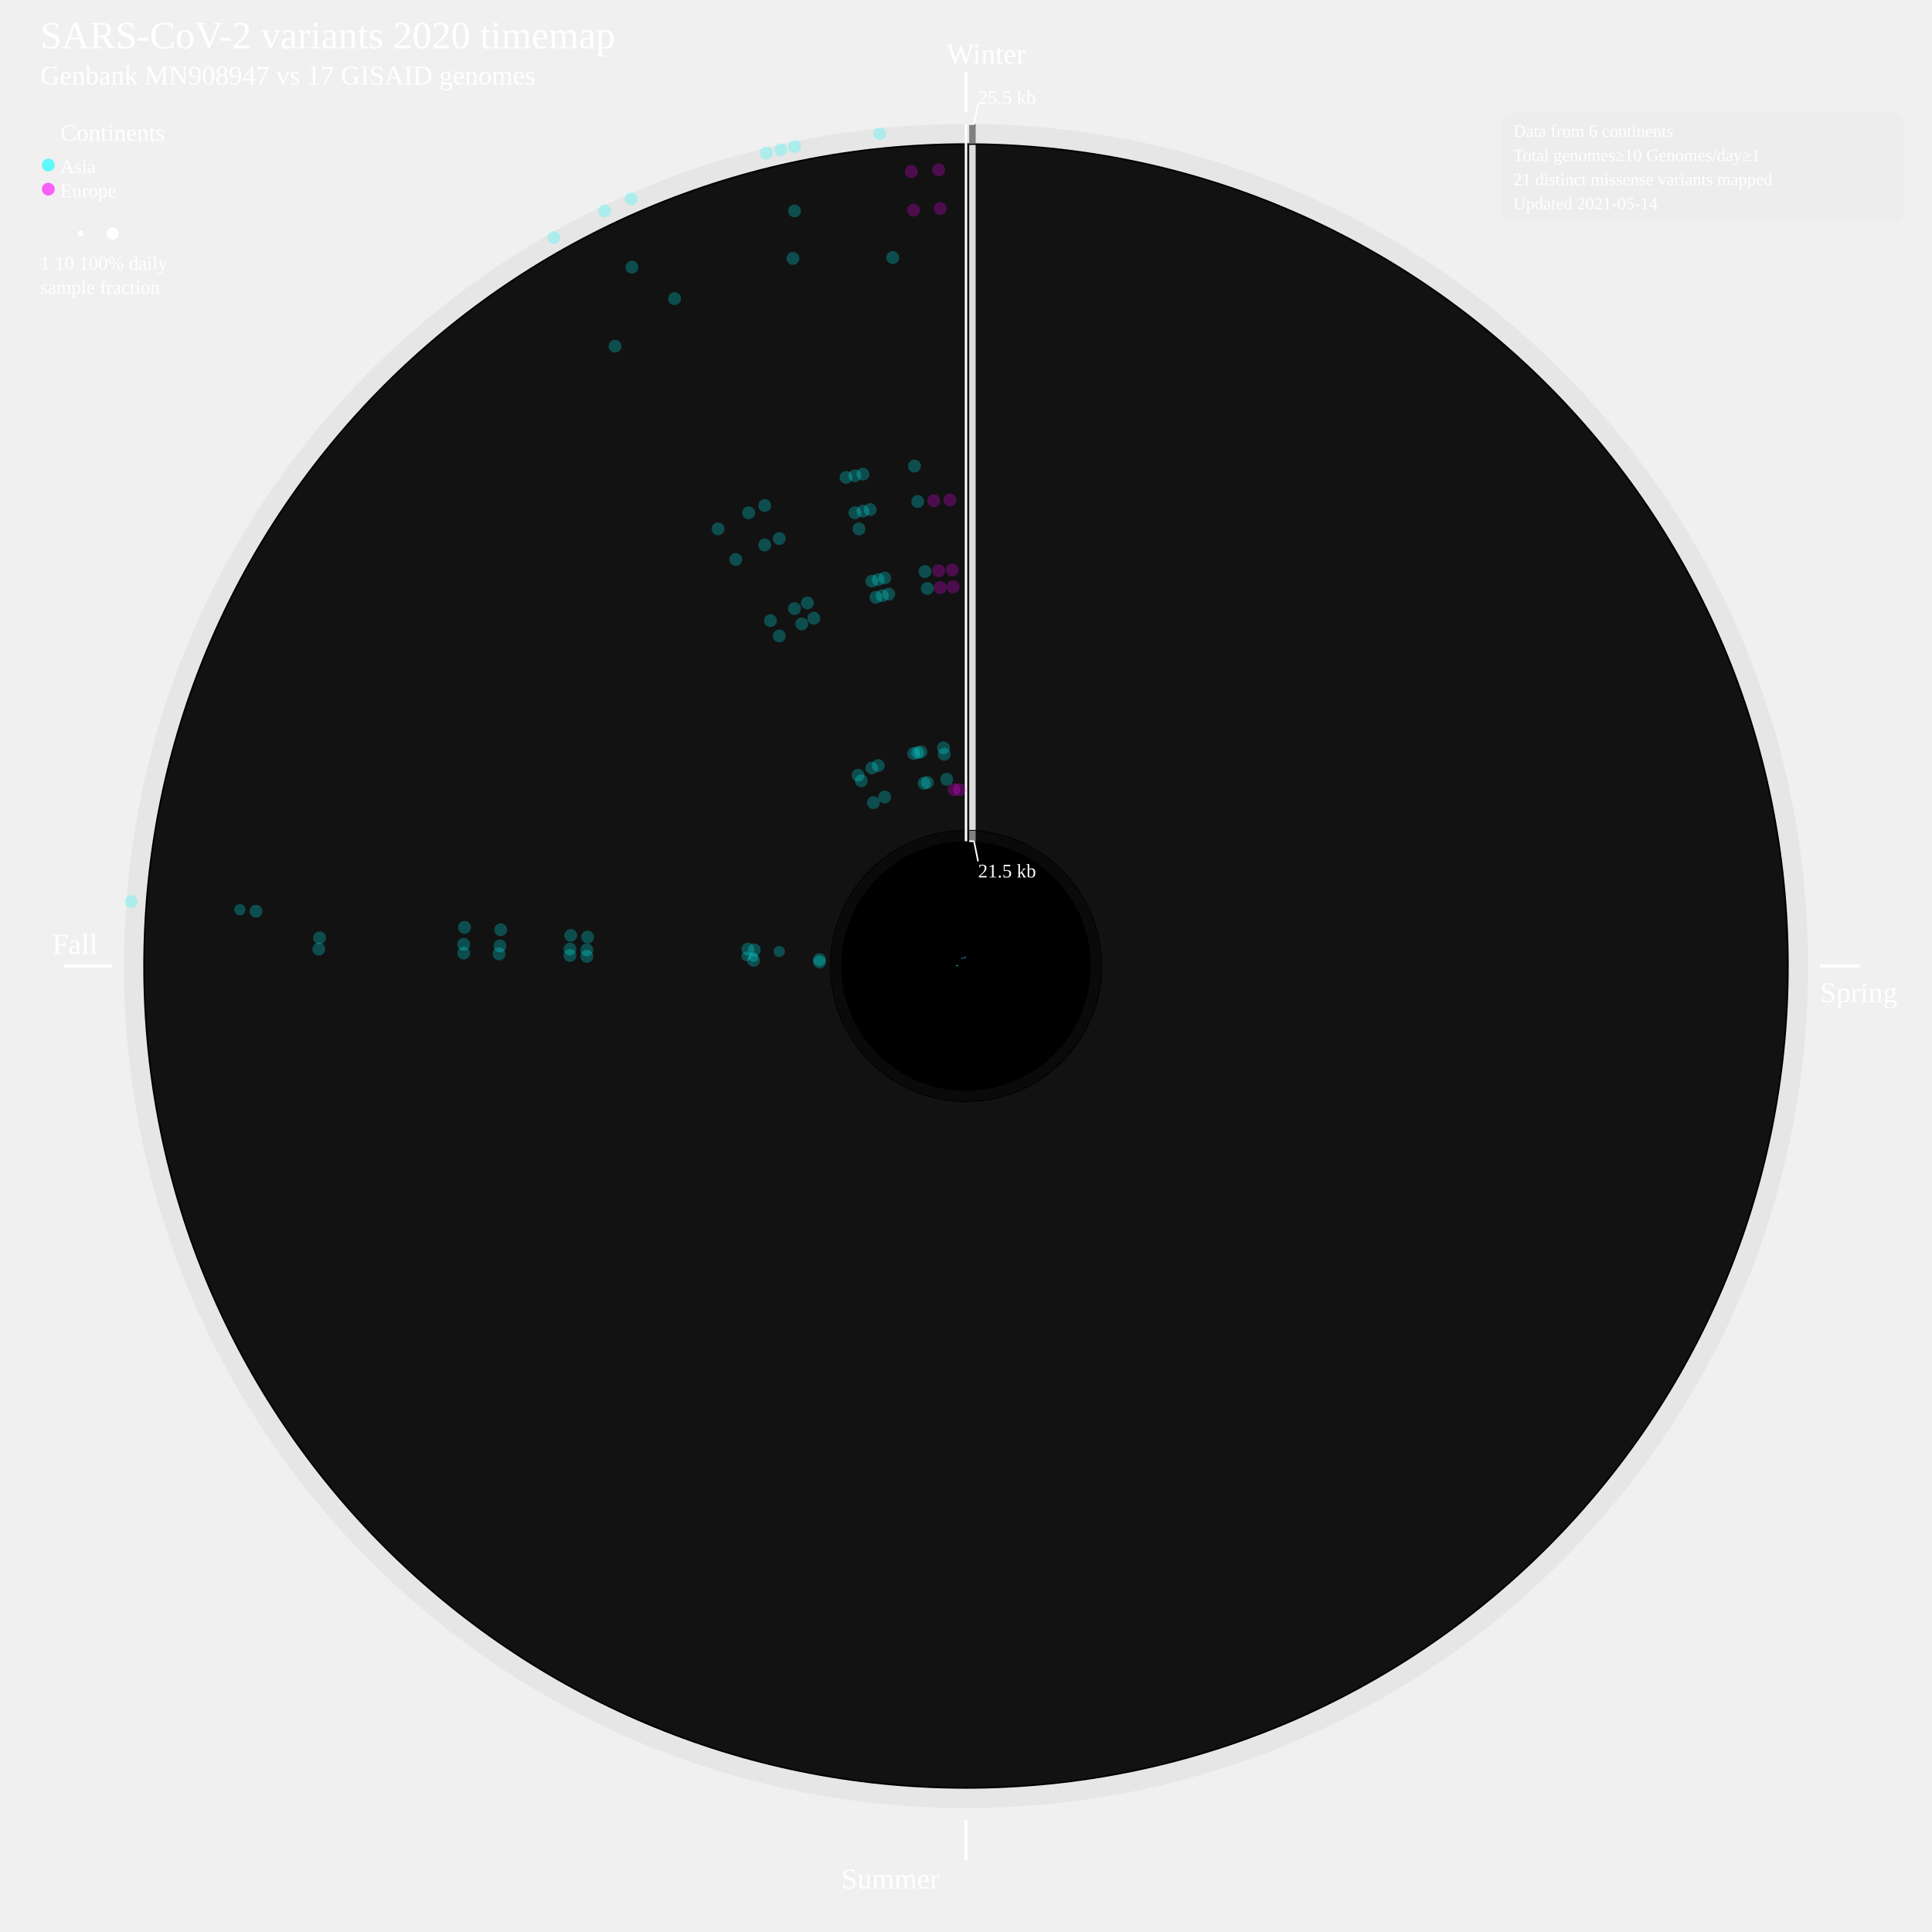
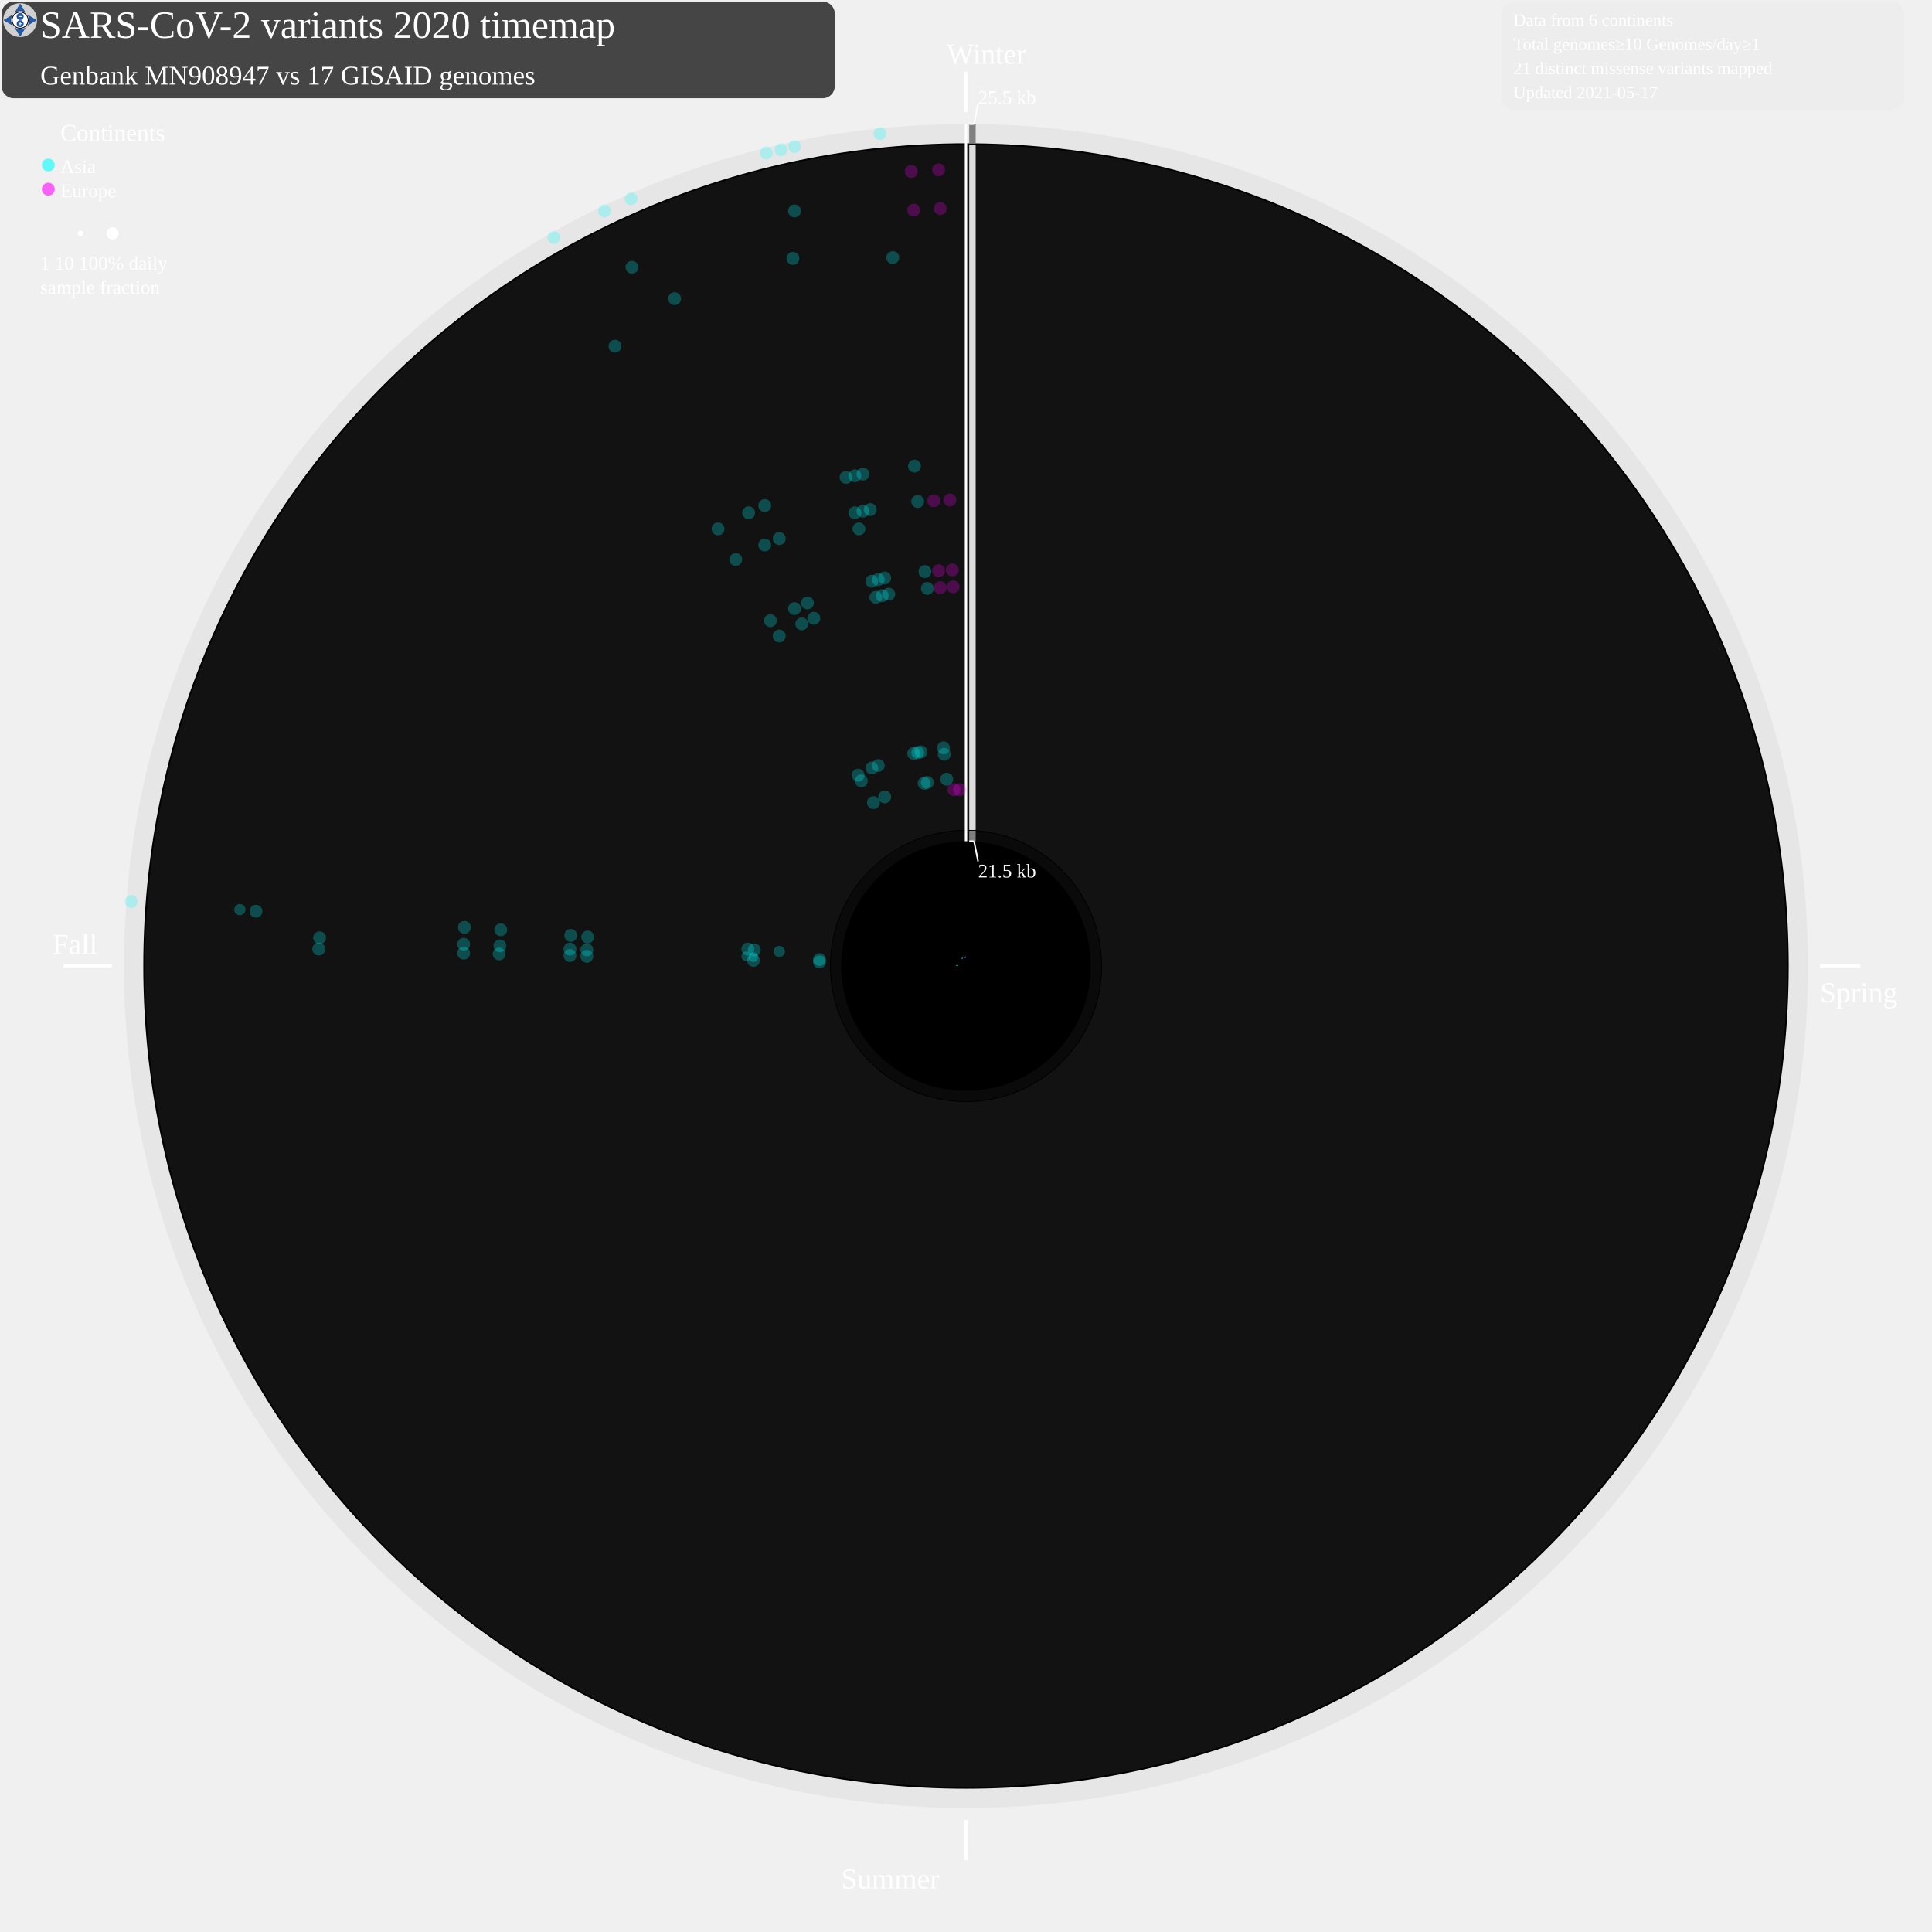
- <svg xmlns="http://www.w3.org/2000/svg" width="2400" height="2400" style="background-color:black">
+ <svg xmlns="http://www.w3.org/2000/svg" width="2400" height="2400" style="background-color:black" viewBox="0 0 2400 2400" id="map-svg">
  <defs>
    <style type="text/css">
	.sb {
	stroke-width:0.8;
	stroke-opacity:50%;
	}
+ 	.compass {
+ 	fill: #fff;
+ 	stroke: #000;
+ 	stroke-width: 1;
+ 	}
+ 	.button {
+ 	fill: #225EA8;
+ 	stroke: #0C2C84;
+ 	stroke-width: 0.5;
+ 	stroke-miterlimit:6;
+ 	stroke-linecap: round;
+ 	}
+ 	.button:hover {
+ 	stroke-width: 1;
+ 	}
+ 	.plus-minus {
+ 	fill: #fff;
+ 	pointer-events: none;
+ 	}
	.cv {
	stroke: none;
	fill-opacity:0.25;
	}
	a:link, a:visited {
	cursor: pointer;
	}
	a:hover, a:active {
	outline: dotted 2px yellow;
	}
	g:hover, g:active {
	outline: dotted 2px yellow;
	}
	</style>
  </defs>
-   <circle cx="1200" cy="1200" r="1046" style="fill:grey;stroke:black;stroke-width:0;fill-opacity:0.085;" />
-   <circle cx="1200" cy="1200" r="1022" style="fill:black;stroke:black;stroke-width:0;fill-opacity:1;" />
-   <circle cx="1200" cy="1200" r="1020" style="fill:gainsboro;stroke:black;stroke-width:0;fill-opacity:0.085;" />
-   <circle cx="1200" cy="1200" r="169" style="fill:black;stroke:black;stroke-width:0;fill-opacity:1;" />
-   <circle cx="1200" cy="1200" r="168" style="fill:grey;stroke:black;stroke-width:0;fill-opacity:0.085;" />
-   <circle cx="1200" cy="1200" r="155" style="fill:black;stroke:black;stroke-width:0;fill-opacity:1;" />
+   <text font-size="4.0em" x="50" y="47" fill="white">SARS-CoV-2 variants 2020 timemap</text>
+   <g id="matrix-group" transform="matrix(1 0 0 1 0 0)">
+     <circle cx="1200" cy="1200" r="1046" style="fill:grey;stroke:black;stroke-width:0;fill-opacity:0.085;" />
+     <circle cx="1200" cy="1200" r="1022" style="fill:black;stroke:black;stroke-width:0;fill-opacity:1;" />
+     <circle cx="1200" cy="1200" r="1020" style="fill:gainsboro;stroke:black;stroke-width:0;fill-opacity:0.085;" />
+     <circle cx="1200" cy="1200" r="169" style="fill:black;stroke:black;stroke-width:0;fill-opacity:1;" />
+     <circle cx="1200" cy="1200" r="168" style="fill:grey;stroke:black;stroke-width:0;fill-opacity:0.085;" />
+     <circle cx="1200" cy="1200" r="155" style="fill:black;stroke:black;stroke-width:0;fill-opacity:1;" />
+     <line x1="1200" y1="89.131" x2="1200" y2="139.131" style="stroke:white;stroke-width:4" />
+     <text font-size="3.0em" x="1176" y="79.131" fill="white">Winter</text>
+     <line x1="2261" y1="1200" x2="2311" y2="1200" style="stroke:white;stroke-width:4" />
+     <text font-size="3.0em" x="2261" y="1245" fill="white">Spring</text>
+     <line x1="1200" y1="2261" x2="1200" y2="2311" style="stroke:white;stroke-width:4" />
+     <text font-size="3.0em" x="1045" y="2346" fill="white">Summer</text>
+     <line x1="139" y1="1200" x2="79" y2="1200" style="stroke:white;stroke-width:4" />
+     <text font-size="3.0em" x="65" y="1185" fill="white">Fall</text>
+     <g>
+       <line x1="1208" y1="1045" x2="1208" y2="1032" style="stroke:grey;stroke-width:8" />
+     </g>
+     <g>
+       <line x1="1208" y1="1031" x2="1208" y2="180" style="stroke:gainsboro;stroke-width:8" />
+     </g>
+     <g>
+       <line x1="1208" y1="178" x2="1208" y2="154" style="stroke:grey;stroke-width:8" />
+     </g>
+     <line x1="1200" y1="154.131" x2="1200" y2="1045" style="stroke:white;stroke-width:3" />
+     <line x1="1204" y1="154.131" x2="1210" y2="154.131" style="stroke:white;stroke-width:2" />
+     <line x1="1210" y1="154.131" x2="1215" y2="129.131" style="stroke:white;stroke-width:2" />
+     <line x1="1204" y1="1045" x2="1210" y2="1045" style="stroke:white;stroke-width:2" />
+     <line x1="1210" y1="1045" x2="1215" y2="1070" style="stroke:white;stroke-width:2" />
+     <text font-size="2.0em" x="1215" y="129.131" fill="white">25.5 kb</text>
+     <text font-size="2.0em" x="1215" y="1090" fill="white">21.5 kb</text>
+     <g>
+       <line x1="1190.0" y1="1199.7" x2="1188.6" y2="1199.7" style="stroke:cyan;" class="sb" />
+     </g>
+     <g>
+       <circle cx="1018" cy="1195" r="8" style="fill:cyan;" class="cv" />
+     </g>
+     <g>
+       <circle cx="936" cy="1193" r="8" style="fill:cyan;" class="cv" />
+     </g>
+     <g>
+       <circle cx="729" cy="1188" r="8" style="fill:cyan;" class="cv" />
+     </g>
+     <g>
+       <circle cx="708" cy="1187" r="8" style="fill:cyan;" class="cv" />
+     </g>
+     <g>
+       <circle cx="620" cy="1185" r="8" style="fill:cyan;" class="cv" />
+     </g>
+     <g>
+       <circle cx="576" cy="1184" r="8" style="fill:cyan;" class="cv" />
+     </g>
+     <g>
+       <circle cx="396" cy="1179" r="8" style="fill:cyan;" class="cv" />
+     </g>
+     <g>
+       <line x1="1190.0" y1="1199.6" x2="1187.3" y2="1199.5" style="stroke:cyan;" class="sb" />
+     </g>
+     <g>
+       <circle cx="1018" cy="1192" r="8" style="fill:cyan;" class="cv" />
+     </g>
+     <g>
+       <circle cx="936" cy="1189" r="6" style="fill:cyan;" class="cv" />
+     </g>
+     <g>
+       <circle cx="927" cy="1188" r="6" style="fill:cyan;" class="cv" />
+     </g>
+     <g>
+       <circle cx="729" cy="1180" r="8" style="fill:cyan;" class="cv" />
+     </g>
+     <g>
+       <circle cx="708" cy="1179" r="8" style="fill:cyan;" class="cv" />
+     </g>
+     <g>
+       <circle cx="621" cy="1175" r="8" style="fill:cyan;" class="cv" />
+     </g>
+     <g>
+       <circle cx="576" cy="1173" r="8" style="fill:cyan;" class="cv" />
+     </g>
+     <g>
+       <circle cx="397" cy="1165" r="8" style="fill:cyan;" class="cv" />
+     </g>
+     <g>
+       <line x1="1190.0" y1="1199.2" x2="1187.9" y2="1199.1" style="stroke:cyan;" class="sb" />
+     </g>
+     <g>
+       <circle cx="968" cy="1182" r="7" style="fill:cyan;" class="cv" />
+     </g>
+     <g>
+       <circle cx="937" cy="1180" r="8" style="fill:cyan;" class="cv" />
+     </g>
+     <g>
+       <circle cx="929" cy="1179" r="8" style="fill:cyan;" class="cv" />
+     </g>
+     <g>
+       <circle cx="730" cy="1164" r="8" style="fill:cyan;" class="cv" />
+     </g>
+     <g>
+       <circle cx="709" cy="1162" r="8" style="fill:cyan;" class="cv" />
+     </g>
+     <g>
+       <circle cx="622" cy="1155" r="8" style="fill:cyan;" class="cv" />
+     </g>
+     <g>
+       <circle cx="577" cy="1152" r="8" style="fill:cyan;" class="cv" />
+     </g>
+     <g>
+       <circle cx="318" cy="1132" r="8" style="fill:cyan;" class="cv" />
+     </g>
+     <g>
+       <circle cx="298" cy="1130" r="7" style="fill:cyan;" class="cv" />
+     </g>
+     <g>
+       <circle cx="163" cy="1120" r="8" style="fill:cyan;" class="cv" />
+     </g>
+     <g>
+       <line x1="1195.1" y1="1191.3" x2="1194.4" y2="1190.1" style="stroke:cyan;" class="sb" />
+     </g>
+     <g>
+       <circle cx="1085" cy="997" r="8" style="fill:cyan;" class="cv" />
+     </g>
+     <g>
+       <circle cx="1070" cy="970" r="8" style="fill:cyan;" class="cv" />
+     </g>
+     <g>
+       <circle cx="1066" cy="963" r="8" style="fill:cyan;" class="cv" />
+     </g>
+     <g>
+       <circle cx="968" cy="790" r="8" style="fill:cyan;" class="cv" />
+     </g>
+     <g>
+       <circle cx="957" cy="771" r="8" style="fill:cyan;" class="cv" />
+     </g>
+     <g>
+       <circle cx="914" cy="695" r="8" style="fill:cyan;" class="cv" />
+     </g>
+     <g>
+       <circle cx="892" cy="657" r="8" style="fill:cyan;" class="cv" />
+     </g>
+     <g>
+       <circle cx="764" cy="430" r="8" style="fill:cyan;" class="cv" />
+     </g>
+     <g>
+       <circle cx="688" cy="295" r="8" style="fill:cyan;" class="cv" />
+     </g>
+     <g>
+       <line x1="1195.7" y1="1191.0" x2="1195.1" y2="1189.8" style="stroke:cyan;" class="sb" />
+     </g>
+     <g>
+       <circle cx="1099" cy="990" r="8" style="fill:cyan;" class="cv" />
+     </g>
+     <g>
+       <circle cx="1083" cy="954" r="8" style="fill:cyan;" class="cv" />
+     </g>
+     <g>
+       <circle cx="996" cy="775" r="8" style="fill:cyan;" class="cv" />
+     </g>
+     <g>
+       <circle cx="987" cy="756" r="8" style="fill:cyan;" class="cv" />
+     </g>
+     <g>
+       <circle cx="950" cy="677" r="8" style="fill:cyan;" class="cv" />
+     </g>
+     <g>
+       <circle cx="930" cy="637" r="8" style="fill:cyan;" class="cv" />
+     </g>
+     <g>
+       <circle cx="785" cy="332" r="8" style="fill:cyan;" class="cv" />
+     </g>
+     <g>
+       <circle cx="751" cy="262" r="8" style="fill:cyan;" class="cv" />
+     </g>
+     <g>
+       <line x1="1196.0" y1="1190.8" x2="1195.5" y2="1189.6" style="stroke:cyan;" class="sb" />
+     </g>
+     <g>
+       <circle cx="1091" cy="951" r="8" style="fill:cyan;" class="cv" />
+     </g>
+     <g>
+       <circle cx="1011" cy="768" r="8" style="fill:cyan;" class="cv" />
+     </g>
+     <g>
+       <circle cx="1003" cy="749" r="8" style="fill:cyan;" class="cv" />
+     </g>
+     <g>
+       <circle cx="968" cy="669" r="8" style="fill:cyan;" class="cv" />
+     </g>
+     <g>
+       <circle cx="950" cy="628" r="8" style="fill:cyan;" class="cv" />
+     </g>
+     <g>
+       <circle cx="838" cy="371" r="8" style="fill:cyan;" class="cv" />
+     </g>
+     <g>
+       <circle cx="784" cy="247" r="8" style="fill:cyan;" class="cv" />
+     </g>
+     <g>
+       <line x1="1197.6" y1="1190.3" x2="1197.3" y2="1189.0" style="stroke:cyan;" class="sb" />
+     </g>
+     <g>
+       <circle cx="1135" cy="936" r="8" style="fill:cyan;" class="cv" />
+     </g>
+     <g>
+       <circle cx="1088" cy="742" r="8" style="fill:cyan;" class="cv" />
+     </g>
+     <g>
+       <circle cx="1083" cy="722" r="8" style="fill:cyan;" class="cv" />
+     </g>
+     <g>
+       <circle cx="1067" cy="657" r="8" style="fill:cyan;" class="cv" />
+     </g>
+     <g>
+       <circle cx="1062" cy="637" r="8" style="fill:cyan;" class="cv" />
+     </g>
+     <g>
+       <circle cx="1051" cy="593" r="8" style="fill:cyan;" class="cv" />
+     </g>
+     <g>
+       <circle cx="985" cy="321" r="8" style="fill:cyan;" class="cv" />
+     </g>
+     <g>
+       <circle cx="952" cy="190" r="8" style="fill:cyan;" class="cv" />
+     </g>
+     <g>
+       <line x1="1197.8" y1="1190.2" x2="1197.5" y2="1188.9" style="stroke:cyan;" class="sb" />
+     </g>
+     <g>
+       <circle cx="1148" cy="973" r="8" style="fill:cyan;" class="cv" />
+     </g>
+     <g>
+       <circle cx="1140" cy="935" r="8" style="fill:cyan;" class="cv" />
+     </g>
+     <g>
+       <circle cx="1096" cy="740" r="8" style="fill:cyan;" class="cv" />
+     </g>
+     <g>
+       <circle cx="1091" cy="720" r="8" style="fill:cyan;" class="cv" />
+     </g>
+     <g>
+       <circle cx="1072" cy="635" r="8" style="fill:cyan;" class="cv" />
+     </g>
+     <g>
+       <circle cx="1062" cy="591" r="8" style="fill:cyan;" class="cv" />
+     </g>
+     <g>
+       <circle cx="987" cy="262" r="8" style="fill:cyan;" class="cv" />
+     </g>
+     <g>
+       <circle cx="970" cy="186" r="8" style="fill:cyan;" class="cv" />
+     </g>
+     <g>
+       <line x1="1198.0" y1="1190.2" x2="1197.7" y2="1188.9" style="stroke:cyan;" class="sb" />
+     </g>
+     <g>
+       <circle cx="1152" cy="972" r="8" style="fill:cyan;" class="cv" />
+     </g>
+     <g>
+       <circle cx="1144" cy="934" r="8" style="fill:cyan;" class="cv" />
+     </g>
+     <g>
+       <circle cx="1104" cy="738" r="8" style="fill:cyan;" class="cv" />
+     </g>
+     <g>
+       <circle cx="1099" cy="718" r="8" style="fill:cyan;" class="cv" />
+     </g>
+     <g>
+       <circle cx="1081" cy="633" r="8" style="fill:cyan;" class="cv" />
+     </g>
+     <g>
+       <circle cx="1072" cy="589" r="8" style="fill:cyan;" class="cv" />
+     </g>
+     <g>
+       <circle cx="987" cy="182" r="8" style="fill:cyan;" class="cv" />
+     </g>
+     <g>
+       <line x1="1199.0" y1="1190.1" x2="1198.8" y2="1188.7" style="stroke:cyan;" class="sb" />
+     </g>
+     <g>
+       <circle cx="1176" cy="968" r="8" style="fill:cyan;" class="cv" />
+     </g>
+     <g>
+       <circle cx="1173" cy="937" r="8" style="fill:cyan;" class="cv" />
+     </g>
+     <g>
+       <circle cx="1172" cy="929" r="8" style="fill:cyan;" class="cv" />
+     </g>
+     <g>
+       <circle cx="1152" cy="731" r="8" style="fill:cyan;" class="cv" />
+     </g>
+     <g>
+       <circle cx="1149" cy="710" r="8" style="fill:cyan;" class="cv" />
+     </g>
+     <g>
+       <circle cx="1140" cy="623" r="8" style="fill:cyan;" class="cv" />
+     </g>
+     <g>
+       <circle cx="1136" cy="579" r="8" style="fill:cyan;" class="cv" />
+     </g>
+     <g>
+       <circle cx="1109" cy="320" r="8" style="fill:cyan;" class="cv" />
+     </g>
+     <g>
+       <circle cx="1093" cy="166" r="8" style="fill:cyan;" class="cv" />
+     </g>
+     <g>
+       <line x1="1199.3" y1="1190.0" x2="1199.2" y2="1188.7" style="stroke:fuchsia;" class="sb" />
+     </g>
+     <g>
+       <circle cx="1185" cy="981" r="8" style="fill:fuchsia;" class="cv" />
+     </g>
+     <g>
+       <circle cx="1168" cy="730" r="8" style="fill:fuchsia;" class="cv" />
+     </g>
+     <g>
+       <circle cx="1166" cy="709" r="8" style="fill:fuchsia;" class="cv" />
+     </g>
+     <g>
+       <circle cx="1160" cy="622" r="8" style="fill:fuchsia;" class="cv" />
+     </g>
+     <g>
+       <circle cx="1135" cy="261" r="8" style="fill:fuchsia;" class="cv" />
+     </g>
+     <g>
+       <circle cx="1132" cy="213" r="8" style="fill:fuchsia;" class="cv" />
+     </g>
+     <g>
+       <line x1="1199.7" y1="1190.0" x2="1199.6" y2="1187.3" style="stroke:fuchsia;" class="sb" />
+     </g>
+     <g>
+       <circle cx="1192" cy="981" r="8" style="fill:fuchsia;" class="cv" />
+     </g>
+     <g>
+       <circle cx="1184" cy="729" r="8" style="fill:fuchsia;" class="cv" />
+     </g>
+     <g>
+       <circle cx="1183" cy="708" r="8" style="fill:fuchsia;" class="cv" />
+     </g>
+     <g>
+       <circle cx="1180" cy="621" r="8" style="fill:fuchsia;" class="cv" />
+     </g>
+     <g>
+       <circle cx="1168" cy="259" r="8" style="fill:fuchsia;" class="cv" />
+     </g>
+     <g>
+       <circle cx="1166" cy="211" r="8" style="fill:fuchsia;" class="cv" />
+     </g>
+   </g>
+   <rect x="2" y="2" width="1035" height="120" rx="15" style="fill:#1B1B1B;stroke-width:0;fill-opacity:0.8;" />
  <a href="https://bcgsc.github.io/SARS2/">
-     <text font-size="4.0em" x="50" y="60" fill="white">SARS-CoV-2 variants 2020 timemap</text>
+     <text font-size="4.0em" x="50" y="47" fill="white">SARS-CoV-2 variants 2020 timemap</text>
  </a>
  <text font-size="2.8em" x="50" y="105" fill="white">Genbank MN908947 vs 17 GISAID genomes</text>
-   <line x1="1200" y1="89.131" x2="1200" y2="139.131" style="stroke:white;stroke-width:4" />
-   <text font-size="3.0em" x="1176" y="79.131" fill="white">Winter</text>
-   <line x1="2261" y1="1200" x2="2311" y2="1200" style="stroke:white;stroke-width:4" />
-   <text font-size="3.0em" x="2261" y="1245" fill="white">Spring</text>
-   <line x1="1200" y1="2261" x2="1200" y2="2311" style="stroke:white;stroke-width:4" />
-   <text font-size="3.0em" x="1045" y="2346" fill="white">Summer</text>
-   <line x1="139" y1="1200" x2="79" y2="1200" style="stroke:white;stroke-width:4" />
-   <text font-size="3.0em" x="65" y="1185" fill="white">Fall</text>
-   <g>
-     <line x1="1208" y1="1045" x2="1208" y2="1032" style="stroke:grey;stroke-width:8" />
-   </g>
-   <g>
-     <line x1="1208" y1="1031" x2="1208" y2="180" style="stroke:gainsboro;stroke-width:8" />
-   </g>
-   <g>
-     <line x1="1208" y1="178" x2="1208" y2="154" style="stroke:grey;stroke-width:8" />
-   </g>
-   <line x1="1200" y1="154.131" x2="1200" y2="1045" style="stroke:white;stroke-width:3" />
-   <line x1="1204" y1="154.131" x2="1210" y2="154.131" style="stroke:white;stroke-width:2" />
-   <line x1="1210" y1="154.131" x2="1215" y2="129.131" style="stroke:white;stroke-width:2" />
-   <line x1="1204" y1="1045" x2="1210" y2="1045" style="stroke:white;stroke-width:2" />
-   <line x1="1210" y1="1045" x2="1215" y2="1070" style="stroke:white;stroke-width:2" />
-   <text font-size="2.0em" x="1215" y="129.131" fill="white">25.5 kb</text>
-   <text font-size="2.0em" x="1215" y="1090" fill="white">21.5 kb</text>
+   <circle cx="25" cy="25" r="21" fill="white" opacity="0.75" />
+   <path class="button" d="M25 5 l6 10 a20 35 0 0 0 -12 0z" />
+   <path class="button" d="M5 25 l10 -6 a35 20 0 0 0 0 12z" />
+   <path class="button" d="M25 45 l6 -10 a20, 35 0 0,1 -12,0z" />
+   <path class="button" d="M45 25 l-10 -6 a35 20 0 0 1 0 12z" />
+   <circle class="compass" cx="25" cy="25" r="10" />
+   <circle class="button" cx="25" cy="20.5" r="4" />
+   <circle class="button" cx="25" cy="29.5" r="4" />
+   <rect class="plus-minus" x="23" y="20" width="4" height="1" />
+   <rect class="plus-minus" x="23" y="29" width="4" height="1" />
+   <rect class="plus-minus" x="24.5" y="27.5" width="1" height="4" />
  <text font-size="2.5em" x="75" y="175" fill="white">Continents</text>
  <circle cx="60" cy="205" r="8" style="fill:cyan;stroke:black;stroke-width:0;fill-opacity:0.6;" />
  <text font-size="2.0em" x="75" y="215" fill="white">Asia</text>
  <circle cx="60" cy="235" r="8" style="fill:fuchsia;stroke:black;stroke-width:0;fill-opacity:0.6;" />
  <text font-size="2.0em" x="75" y="245" fill="white">Europe</text>
  <circle cx="60" cy="290" r="1" style="fill:white;stroke:lightgrey;stroke-width:0.2;" />
  <circle cx="100" cy="290" r="4" style="fill:white;stroke:lightgrey;stroke-width:0.2;" />
  <circle cx="140" cy="290" r="8" style="fill:white;stroke:lightgrey;stroke-width:0.2;" />
  <text font-size="2.0em" x="50" y="335" fill="white">1      10        100% daily</text>
  <text font-size="2.0em" x="50" y="365" fill="white">sample fraction</text>
-   <g>
-     <line x1="1190.0" y1="1199.7" x2="1188.6" y2="1199.7" style="stroke:cyan;" class="sb" />
-   </g>
-   <g>
-     <circle cx="1018" cy="1195" r="8" style="fill:cyan;" class="cv" />
-   </g>
-   <g>
-     <circle cx="936" cy="1193" r="8" style="fill:cyan;" class="cv" />
-   </g>
-   <g>
-     <circle cx="729" cy="1188" r="8" style="fill:cyan;" class="cv" />
-   </g>
-   <g>
-     <circle cx="708" cy="1187" r="8" style="fill:cyan;" class="cv" />
-   </g>
-   <g>
-     <circle cx="620" cy="1185" r="8" style="fill:cyan;" class="cv" />
-   </g>
-   <g>
-     <circle cx="576" cy="1184" r="8" style="fill:cyan;" class="cv" />
-   </g>
-   <g>
-     <circle cx="396" cy="1179" r="8" style="fill:cyan;" class="cv" />
-   </g>
-   <g>
-     <line x1="1190.0" y1="1199.6" x2="1187.3" y2="1199.5" style="stroke:cyan;" class="sb" />
-   </g>
-   <g>
-     <circle cx="1018" cy="1192" r="8" style="fill:cyan;" class="cv" />
-   </g>
-   <g>
-     <circle cx="936" cy="1189" r="6" style="fill:cyan;" class="cv" />
-   </g>
-   <g>
-     <circle cx="927" cy="1188" r="6" style="fill:cyan;" class="cv" />
-   </g>
-   <g>
-     <circle cx="729" cy="1180" r="8" style="fill:cyan;" class="cv" />
-   </g>
-   <g>
-     <circle cx="708" cy="1179" r="8" style="fill:cyan;" class="cv" />
-   </g>
-   <g>
-     <circle cx="621" cy="1175" r="8" style="fill:cyan;" class="cv" />
-   </g>
-   <g>
-     <circle cx="576" cy="1173" r="8" style="fill:cyan;" class="cv" />
-   </g>
-   <g>
-     <circle cx="397" cy="1165" r="8" style="fill:cyan;" class="cv" />
-   </g>
-   <g>
-     <line x1="1190.0" y1="1199.2" x2="1187.9" y2="1199.1" style="stroke:cyan;" class="sb" />
-   </g>
-   <g>
-     <circle cx="968" cy="1182" r="7" style="fill:cyan;" class="cv" />
-   </g>
-   <g>
-     <circle cx="937" cy="1180" r="8" style="fill:cyan;" class="cv" />
-   </g>
-   <g>
-     <circle cx="929" cy="1179" r="8" style="fill:cyan;" class="cv" />
-   </g>
-   <g>
-     <circle cx="730" cy="1164" r="8" style="fill:cyan;" class="cv" />
-   </g>
-   <g>
-     <circle cx="709" cy="1162" r="8" style="fill:cyan;" class="cv" />
-   </g>
-   <g>
-     <circle cx="622" cy="1155" r="8" style="fill:cyan;" class="cv" />
-   </g>
-   <g>
-     <circle cx="577" cy="1152" r="8" style="fill:cyan;" class="cv" />
-   </g>
-   <g>
-     <circle cx="318" cy="1132" r="8" style="fill:cyan;" class="cv" />
-   </g>
-   <g>
-     <circle cx="298" cy="1130" r="7" style="fill:cyan;" class="cv" />
-   </g>
-   <g>
-     <circle cx="163" cy="1120" r="8" style="fill:cyan;" class="cv" />
-   </g>
-   <g>
-     <line x1="1195.1" y1="1191.3" x2="1194.4" y2="1190.1" style="stroke:cyan;" class="sb" />
-   </g>
-   <g>
-     <circle cx="1085" cy="997" r="8" style="fill:cyan;" class="cv" />
-   </g>
-   <g>
-     <circle cx="1070" cy="970" r="8" style="fill:cyan;" class="cv" />
-   </g>
-   <g>
-     <circle cx="1066" cy="963" r="8" style="fill:cyan;" class="cv" />
-   </g>
-   <g>
-     <circle cx="968" cy="790" r="8" style="fill:cyan;" class="cv" />
-   </g>
-   <g>
-     <circle cx="957" cy="771" r="8" style="fill:cyan;" class="cv" />
-   </g>
-   <g>
-     <circle cx="914" cy="695" r="8" style="fill:cyan;" class="cv" />
-   </g>
-   <g>
-     <circle cx="892" cy="657" r="8" style="fill:cyan;" class="cv" />
-   </g>
-   <g>
-     <circle cx="764" cy="430" r="8" style="fill:cyan;" class="cv" />
-   </g>
-   <g>
-     <circle cx="688" cy="295" r="8" style="fill:cyan;" class="cv" />
-   </g>
-   <g>
-     <line x1="1195.7" y1="1191.0" x2="1195.1" y2="1189.8" style="stroke:cyan;" class="sb" />
-   </g>
-   <g>
-     <circle cx="1099" cy="990" r="8" style="fill:cyan;" class="cv" />
-   </g>
-   <g>
-     <circle cx="1083" cy="954" r="8" style="fill:cyan;" class="cv" />
-   </g>
-   <g>
-     <circle cx="996" cy="775" r="8" style="fill:cyan;" class="cv" />
-   </g>
-   <g>
-     <circle cx="987" cy="756" r="8" style="fill:cyan;" class="cv" />
-   </g>
-   <g>
-     <circle cx="950" cy="677" r="8" style="fill:cyan;" class="cv" />
-   </g>
-   <g>
-     <circle cx="930" cy="637" r="8" style="fill:cyan;" class="cv" />
-   </g>
-   <g>
-     <circle cx="785" cy="332" r="8" style="fill:cyan;" class="cv" />
-   </g>
-   <g>
-     <circle cx="751" cy="262" r="8" style="fill:cyan;" class="cv" />
-   </g>
-   <g>
-     <line x1="1196.0" y1="1190.8" x2="1195.5" y2="1189.6" style="stroke:cyan;" class="sb" />
-   </g>
-   <g>
-     <circle cx="1091" cy="951" r="8" style="fill:cyan;" class="cv" />
-   </g>
-   <g>
-     <circle cx="1011" cy="768" r="8" style="fill:cyan;" class="cv" />
-   </g>
-   <g>
-     <circle cx="1003" cy="749" r="8" style="fill:cyan;" class="cv" />
-   </g>
-   <g>
-     <circle cx="968" cy="669" r="8" style="fill:cyan;" class="cv" />
-   </g>
-   <g>
-     <circle cx="950" cy="628" r="8" style="fill:cyan;" class="cv" />
-   </g>
-   <g>
-     <circle cx="838" cy="371" r="8" style="fill:cyan;" class="cv" />
-   </g>
-   <g>
-     <circle cx="784" cy="247" r="8" style="fill:cyan;" class="cv" />
-   </g>
-   <g>
-     <line x1="1197.6" y1="1190.3" x2="1197.3" y2="1189.0" style="stroke:cyan;" class="sb" />
-   </g>
-   <g>
-     <circle cx="1135" cy="936" r="8" style="fill:cyan;" class="cv" />
-   </g>
-   <g>
-     <circle cx="1088" cy="742" r="8" style="fill:cyan;" class="cv" />
-   </g>
-   <g>
-     <circle cx="1083" cy="722" r="8" style="fill:cyan;" class="cv" />
-   </g>
-   <g>
-     <circle cx="1067" cy="657" r="8" style="fill:cyan;" class="cv" />
-   </g>
-   <g>
-     <circle cx="1062" cy="637" r="8" style="fill:cyan;" class="cv" />
-   </g>
-   <g>
-     <circle cx="1051" cy="593" r="8" style="fill:cyan;" class="cv" />
-   </g>
-   <g>
-     <circle cx="985" cy="321" r="8" style="fill:cyan;" class="cv" />
-   </g>
-   <g>
-     <circle cx="952" cy="190" r="8" style="fill:cyan;" class="cv" />
-   </g>
-   <g>
-     <line x1="1197.8" y1="1190.2" x2="1197.5" y2="1188.9" style="stroke:cyan;" class="sb" />
-   </g>
-   <g>
-     <circle cx="1148" cy="973" r="8" style="fill:cyan;" class="cv" />
-   </g>
-   <g>
-     <circle cx="1140" cy="935" r="8" style="fill:cyan;" class="cv" />
-   </g>
-   <g>
-     <circle cx="1096" cy="740" r="8" style="fill:cyan;" class="cv" />
-   </g>
-   <g>
-     <circle cx="1091" cy="720" r="8" style="fill:cyan;" class="cv" />
-   </g>
-   <g>
-     <circle cx="1072" cy="635" r="8" style="fill:cyan;" class="cv" />
-   </g>
-   <g>
-     <circle cx="1062" cy="591" r="8" style="fill:cyan;" class="cv" />
-   </g>
-   <g>
-     <circle cx="987" cy="262" r="8" style="fill:cyan;" class="cv" />
-   </g>
-   <g>
-     <circle cx="970" cy="186" r="8" style="fill:cyan;" class="cv" />
-   </g>
-   <g>
-     <line x1="1198.0" y1="1190.2" x2="1197.7" y2="1188.9" style="stroke:cyan;" class="sb" />
-   </g>
-   <g>
-     <circle cx="1152" cy="972" r="8" style="fill:cyan;" class="cv" />
-   </g>
-   <g>
-     <circle cx="1144" cy="934" r="8" style="fill:cyan;" class="cv" />
-   </g>
-   <g>
-     <circle cx="1104" cy="738" r="8" style="fill:cyan;" class="cv" />
-   </g>
-   <g>
-     <circle cx="1099" cy="718" r="8" style="fill:cyan;" class="cv" />
-   </g>
-   <g>
-     <circle cx="1081" cy="633" r="8" style="fill:cyan;" class="cv" />
-   </g>
-   <g>
-     <circle cx="1072" cy="589" r="8" style="fill:cyan;" class="cv" />
-   </g>
-   <g>
-     <circle cx="987" cy="182" r="8" style="fill:cyan;" class="cv" />
-   </g>
-   <g>
-     <line x1="1199.0" y1="1190.1" x2="1198.8" y2="1188.7" style="stroke:cyan;" class="sb" />
-   </g>
-   <g>
-     <circle cx="1176" cy="968" r="8" style="fill:cyan;" class="cv" />
-   </g>
-   <g>
-     <circle cx="1173" cy="937" r="8" style="fill:cyan;" class="cv" />
-   </g>
-   <g>
-     <circle cx="1172" cy="929" r="8" style="fill:cyan;" class="cv" />
-   </g>
-   <g>
-     <circle cx="1152" cy="731" r="8" style="fill:cyan;" class="cv" />
-   </g>
-   <g>
-     <circle cx="1149" cy="710" r="8" style="fill:cyan;" class="cv" />
-   </g>
-   <g>
-     <circle cx="1140" cy="623" r="8" style="fill:cyan;" class="cv" />
-   </g>
-   <g>
-     <circle cx="1136" cy="579" r="8" style="fill:cyan;" class="cv" />
-   </g>
-   <g>
-     <circle cx="1109" cy="320" r="8" style="fill:cyan;" class="cv" />
-   </g>
-   <g>
-     <circle cx="1093" cy="166" r="8" style="fill:cyan;" class="cv" />
-   </g>
-   <g>
-     <line x1="1199.3" y1="1190.0" x2="1199.2" y2="1188.7" style="stroke:fuchsia;" class="sb" />
-   </g>
-   <g>
-     <circle cx="1185" cy="981" r="8" style="fill:fuchsia;" class="cv" />
-   </g>
-   <g>
-     <circle cx="1168" cy="730" r="8" style="fill:fuchsia;" class="cv" />
-   </g>
-   <g>
-     <circle cx="1166" cy="709" r="8" style="fill:fuchsia;" class="cv" />
-   </g>
-   <g>
-     <circle cx="1160" cy="622" r="8" style="fill:fuchsia;" class="cv" />
-   </g>
-   <g>
-     <circle cx="1135" cy="261" r="8" style="fill:fuchsia;" class="cv" />
-   </g>
-   <g>
-     <circle cx="1132" cy="213" r="8" style="fill:fuchsia;" class="cv" />
-   </g>
-   <g>
-     <line x1="1199.7" y1="1190.0" x2="1199.6" y2="1187.3" style="stroke:fuchsia;" class="sb" />
-   </g>
-   <g>
-     <circle cx="1192" cy="981" r="8" style="fill:fuchsia;" class="cv" />
-   </g>
-   <g>
-     <circle cx="1184" cy="729" r="8" style="fill:fuchsia;" class="cv" />
-   </g>
-   <g>
-     <circle cx="1183" cy="708" r="8" style="fill:fuchsia;" class="cv" />
-   </g>
-   <g>
-     <circle cx="1180" cy="621" r="8" style="fill:fuchsia;" class="cv" />
-   </g>
-   <g>
-     <circle cx="1168" cy="259" r="8" style="fill:fuchsia;" class="cv" />
-   </g>
-   <g>
-     <circle cx="1166" cy="211" r="8" style="fill:fuchsia;" class="cv" />
-   </g>
-   <rect x="1865" y="140" width="500" height="135" rx="15" style="fill:gainsboro;stroke-width:0;fill-opacity:0.15;" />
-   <text font-size="1.8em" x="1880" y="170" fill="white">Data from 6 continents</text>
-   <text font-size="1.8em" x="1880" y="200" fill="white">Total genomes≥10  Genomes/day≥1</text>
-   <text font-size="1.8em" x="1880" y="230" fill="white">21 distinct missense variants mapped</text>
-   <text font-size="1.8em" x="1880" y="260" fill="white">Updated 2021-05-14</text>
+   <rect x="1865" y="2" width="500" height="135" rx="15" style="fill:gainsboro;stroke-width:0;fill-opacity:0.15;" />
+   <text font-size="1.8em" x="1880" y="32" fill="white">Data from 6 continents</text>
+   <text font-size="1.8em" x="1880" y="62" fill="white">Total genomes≥10  Genomes/day≥1</text>
+   <text font-size="1.8em" x="1880" y="92" fill="white">21 distinct missense variants mapped</text>
+   <text font-size="1.8em" x="1880" y="122" fill="white">Updated 2021-05-17</text>
</svg>
